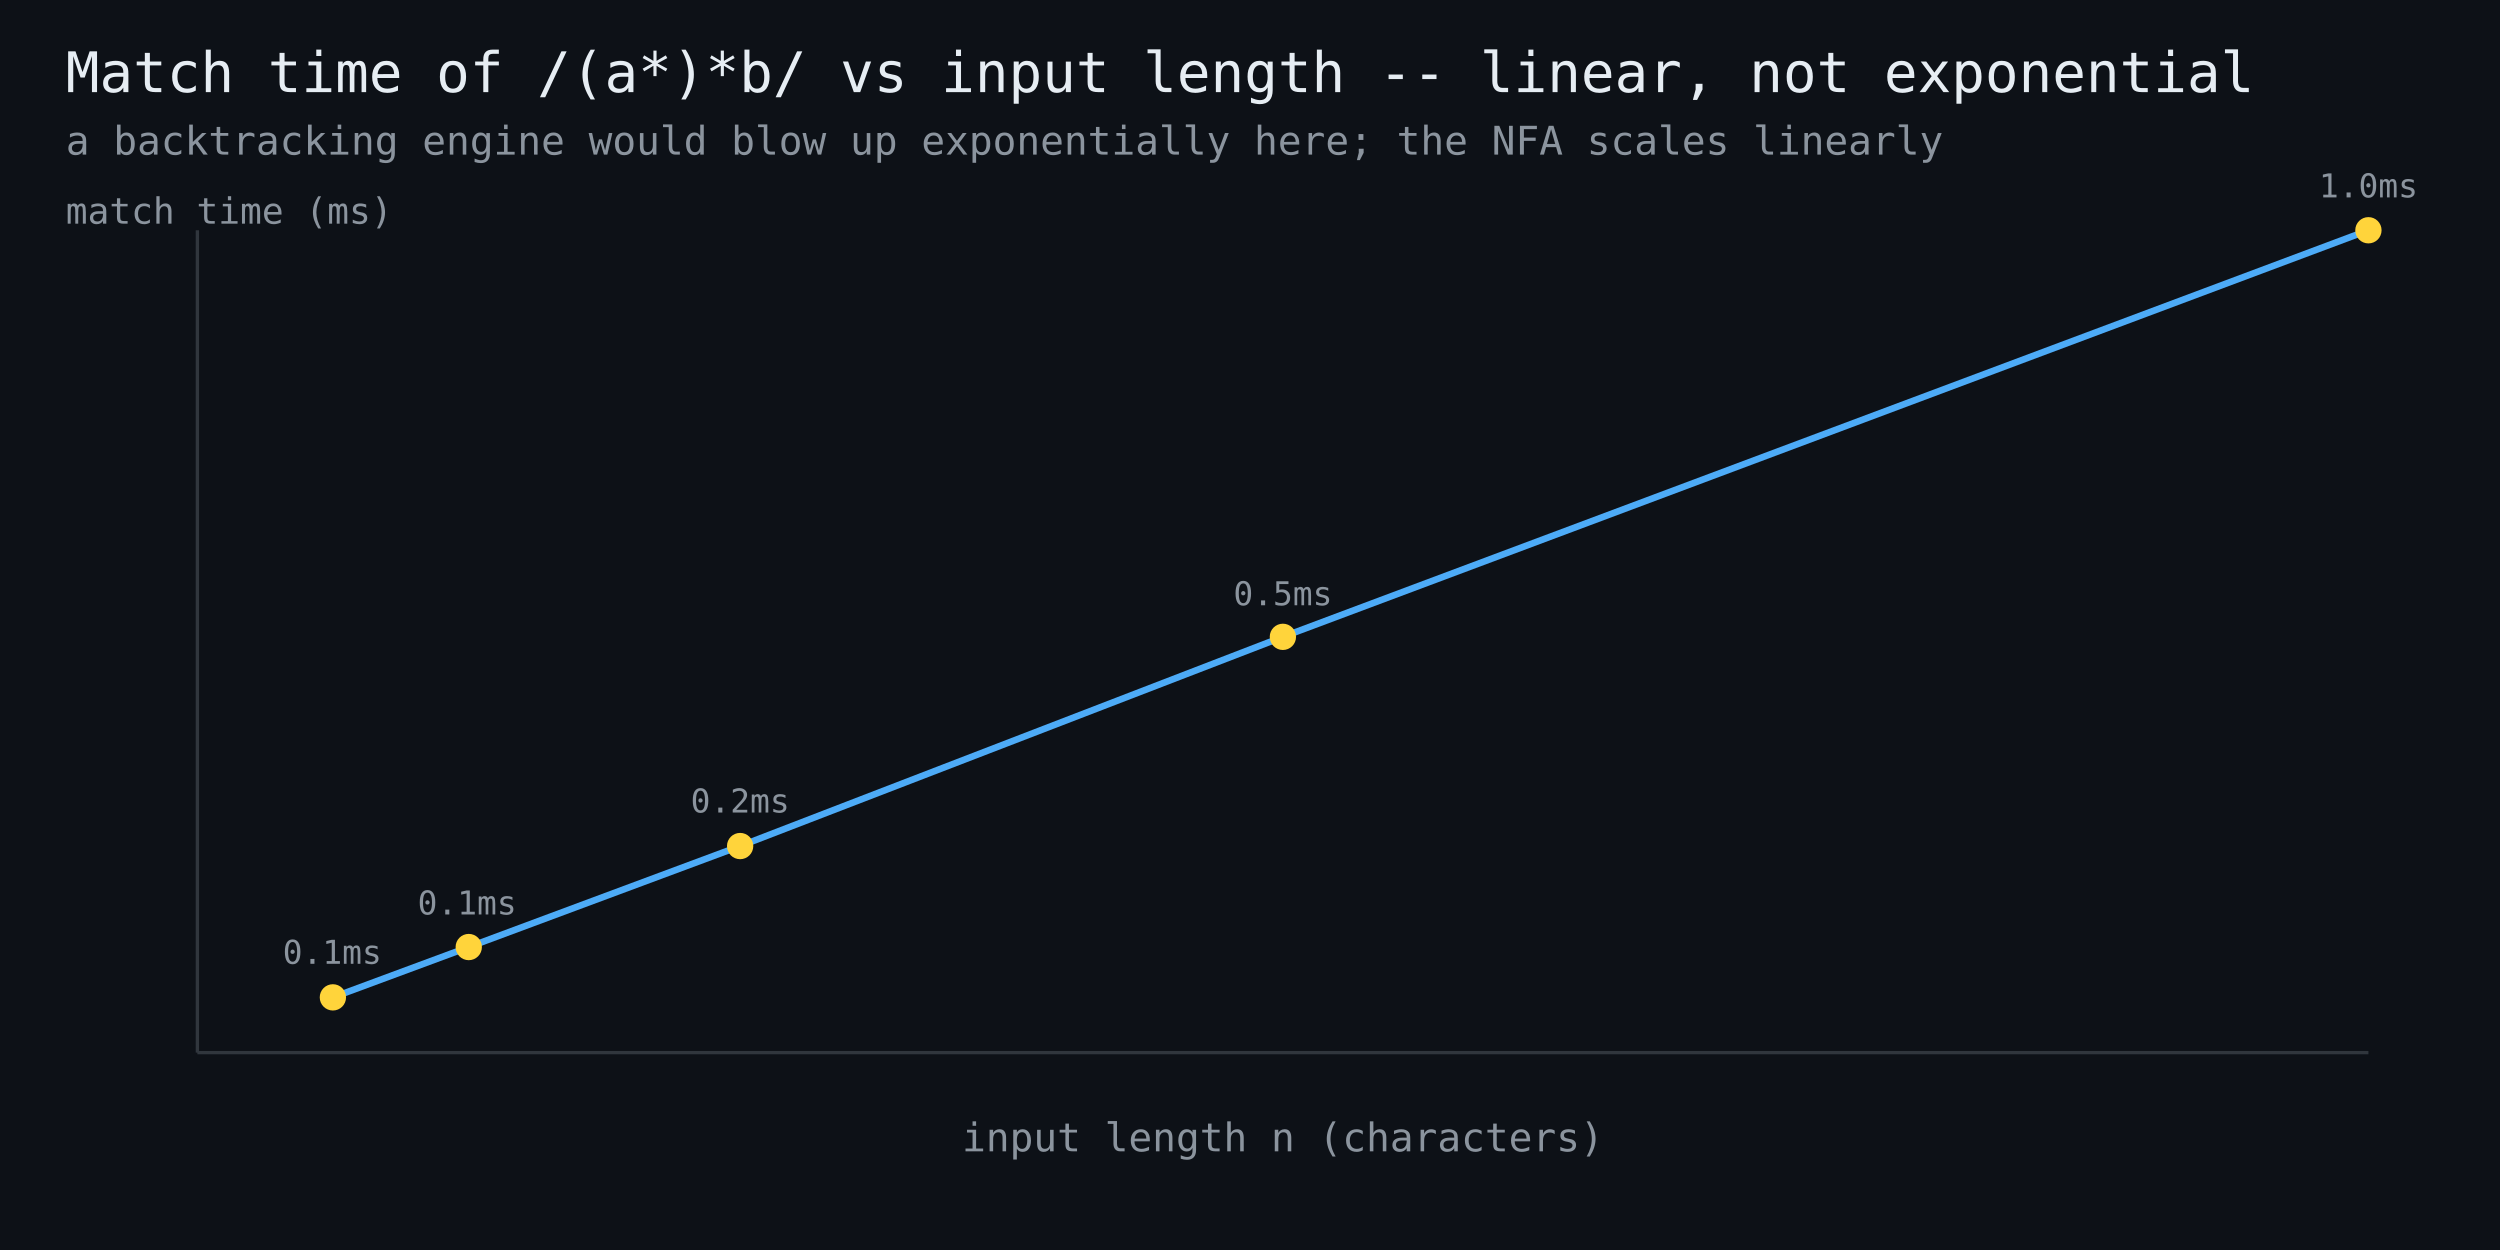
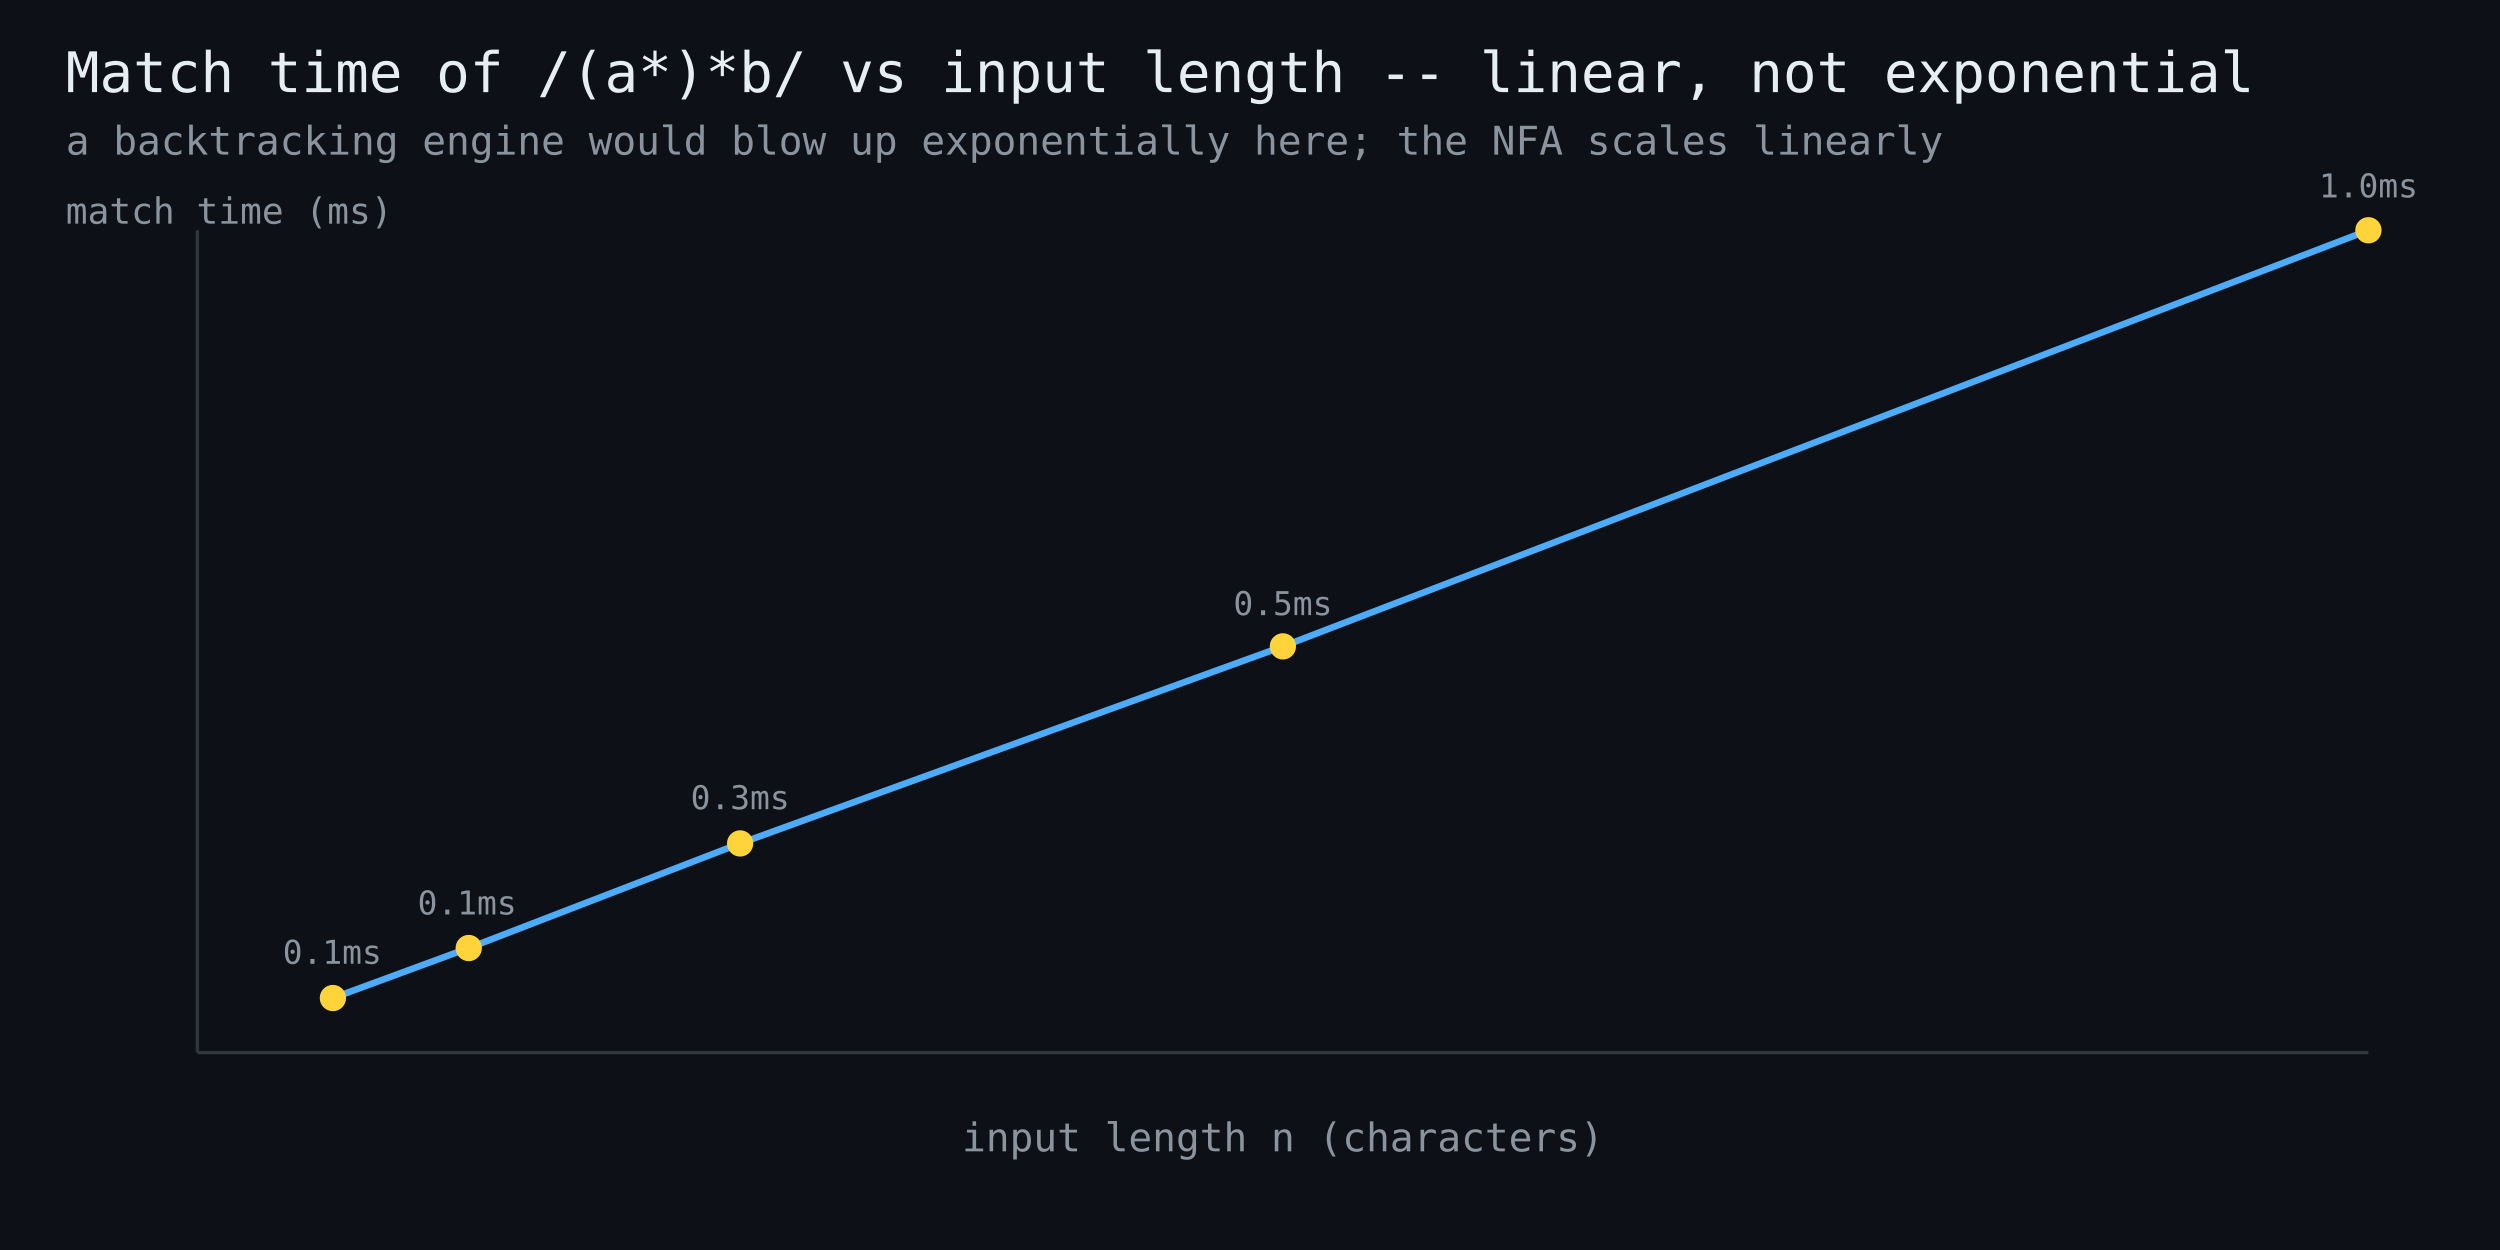
<svg xmlns="http://www.w3.org/2000/svg" width="760" height="380" viewBox="0 0 760 380" font-family="monospace">
  <rect width="760" height="380" fill="#0d1117" />
  <text x="20" y="28" fill="#e6edf3" font-size="17">Match time of /(a*)*b/ vs input length -- linear, not exponential</text>
  <text x="20" y="47" fill="#8b949e" font-size="12">a backtracking engine would blow up exponentially here; the NFA scales linearly</text>
  <line x1="60" y1="320" x2="720" y2="320" stroke="#30363d" stroke-width="1" />
  <line x1="60" y1="320" x2="60" y2="70" stroke="#30363d" stroke-width="1" />
-   <polyline points="101.2,303.2 142.5,287.9 225.0,257.2 390.0,193.6 720.0,70.0" fill="none" stroke="#4dabf7" stroke-width="2" />
-   <circle cx="101.2" cy="303.2" r="4" fill="#ffd43b" />
+   <polyline points="101.2,303.4 142.5,288.2 225.0,256.4 390.0,196.5 720.0,70.0" fill="none" stroke="#4dabf7" stroke-width="2" />
+   <circle cx="101.2" cy="303.4" r="4" fill="#ffd43b" />
  <text x="101" y="293" fill="#8b949e" font-size="10" text-anchor="middle">0.1ms</text>
-   <circle cx="142.5" cy="287.9" r="4" fill="#ffd43b" />
+   <circle cx="142.5" cy="288.2" r="4" fill="#ffd43b" />
  <text x="142" y="278" fill="#8b949e" font-size="10" text-anchor="middle">0.1ms</text>
-   <circle cx="225.0" cy="257.2" r="4" fill="#ffd43b" />
-   <text x="225" y="247" fill="#8b949e" font-size="10" text-anchor="middle">0.2ms</text>
-   <circle cx="390.0" cy="193.6" r="4" fill="#ffd43b" />
-   <text x="390" y="184" fill="#8b949e" font-size="10" text-anchor="middle">0.5ms</text>
+   <circle cx="225.0" cy="256.4" r="4" fill="#ffd43b" />
+   <text x="225" y="246" fill="#8b949e" font-size="10" text-anchor="middle">0.3ms</text>
+   <circle cx="390.0" cy="196.5" r="4" fill="#ffd43b" />
+   <text x="390" y="187" fill="#8b949e" font-size="10" text-anchor="middle">0.5ms</text>
  <circle cx="720.0" cy="70.0" r="4" fill="#ffd43b" />
  <text x="720" y="60" fill="#8b949e" font-size="10" text-anchor="middle">1.0ms</text>
  <text x="390" y="350" fill="#8b949e" font-size="12" text-anchor="middle">input length n (characters)</text>
  <text x="20" y="68" fill="#8b949e" font-size="11">match time (ms)</text>
</svg>
